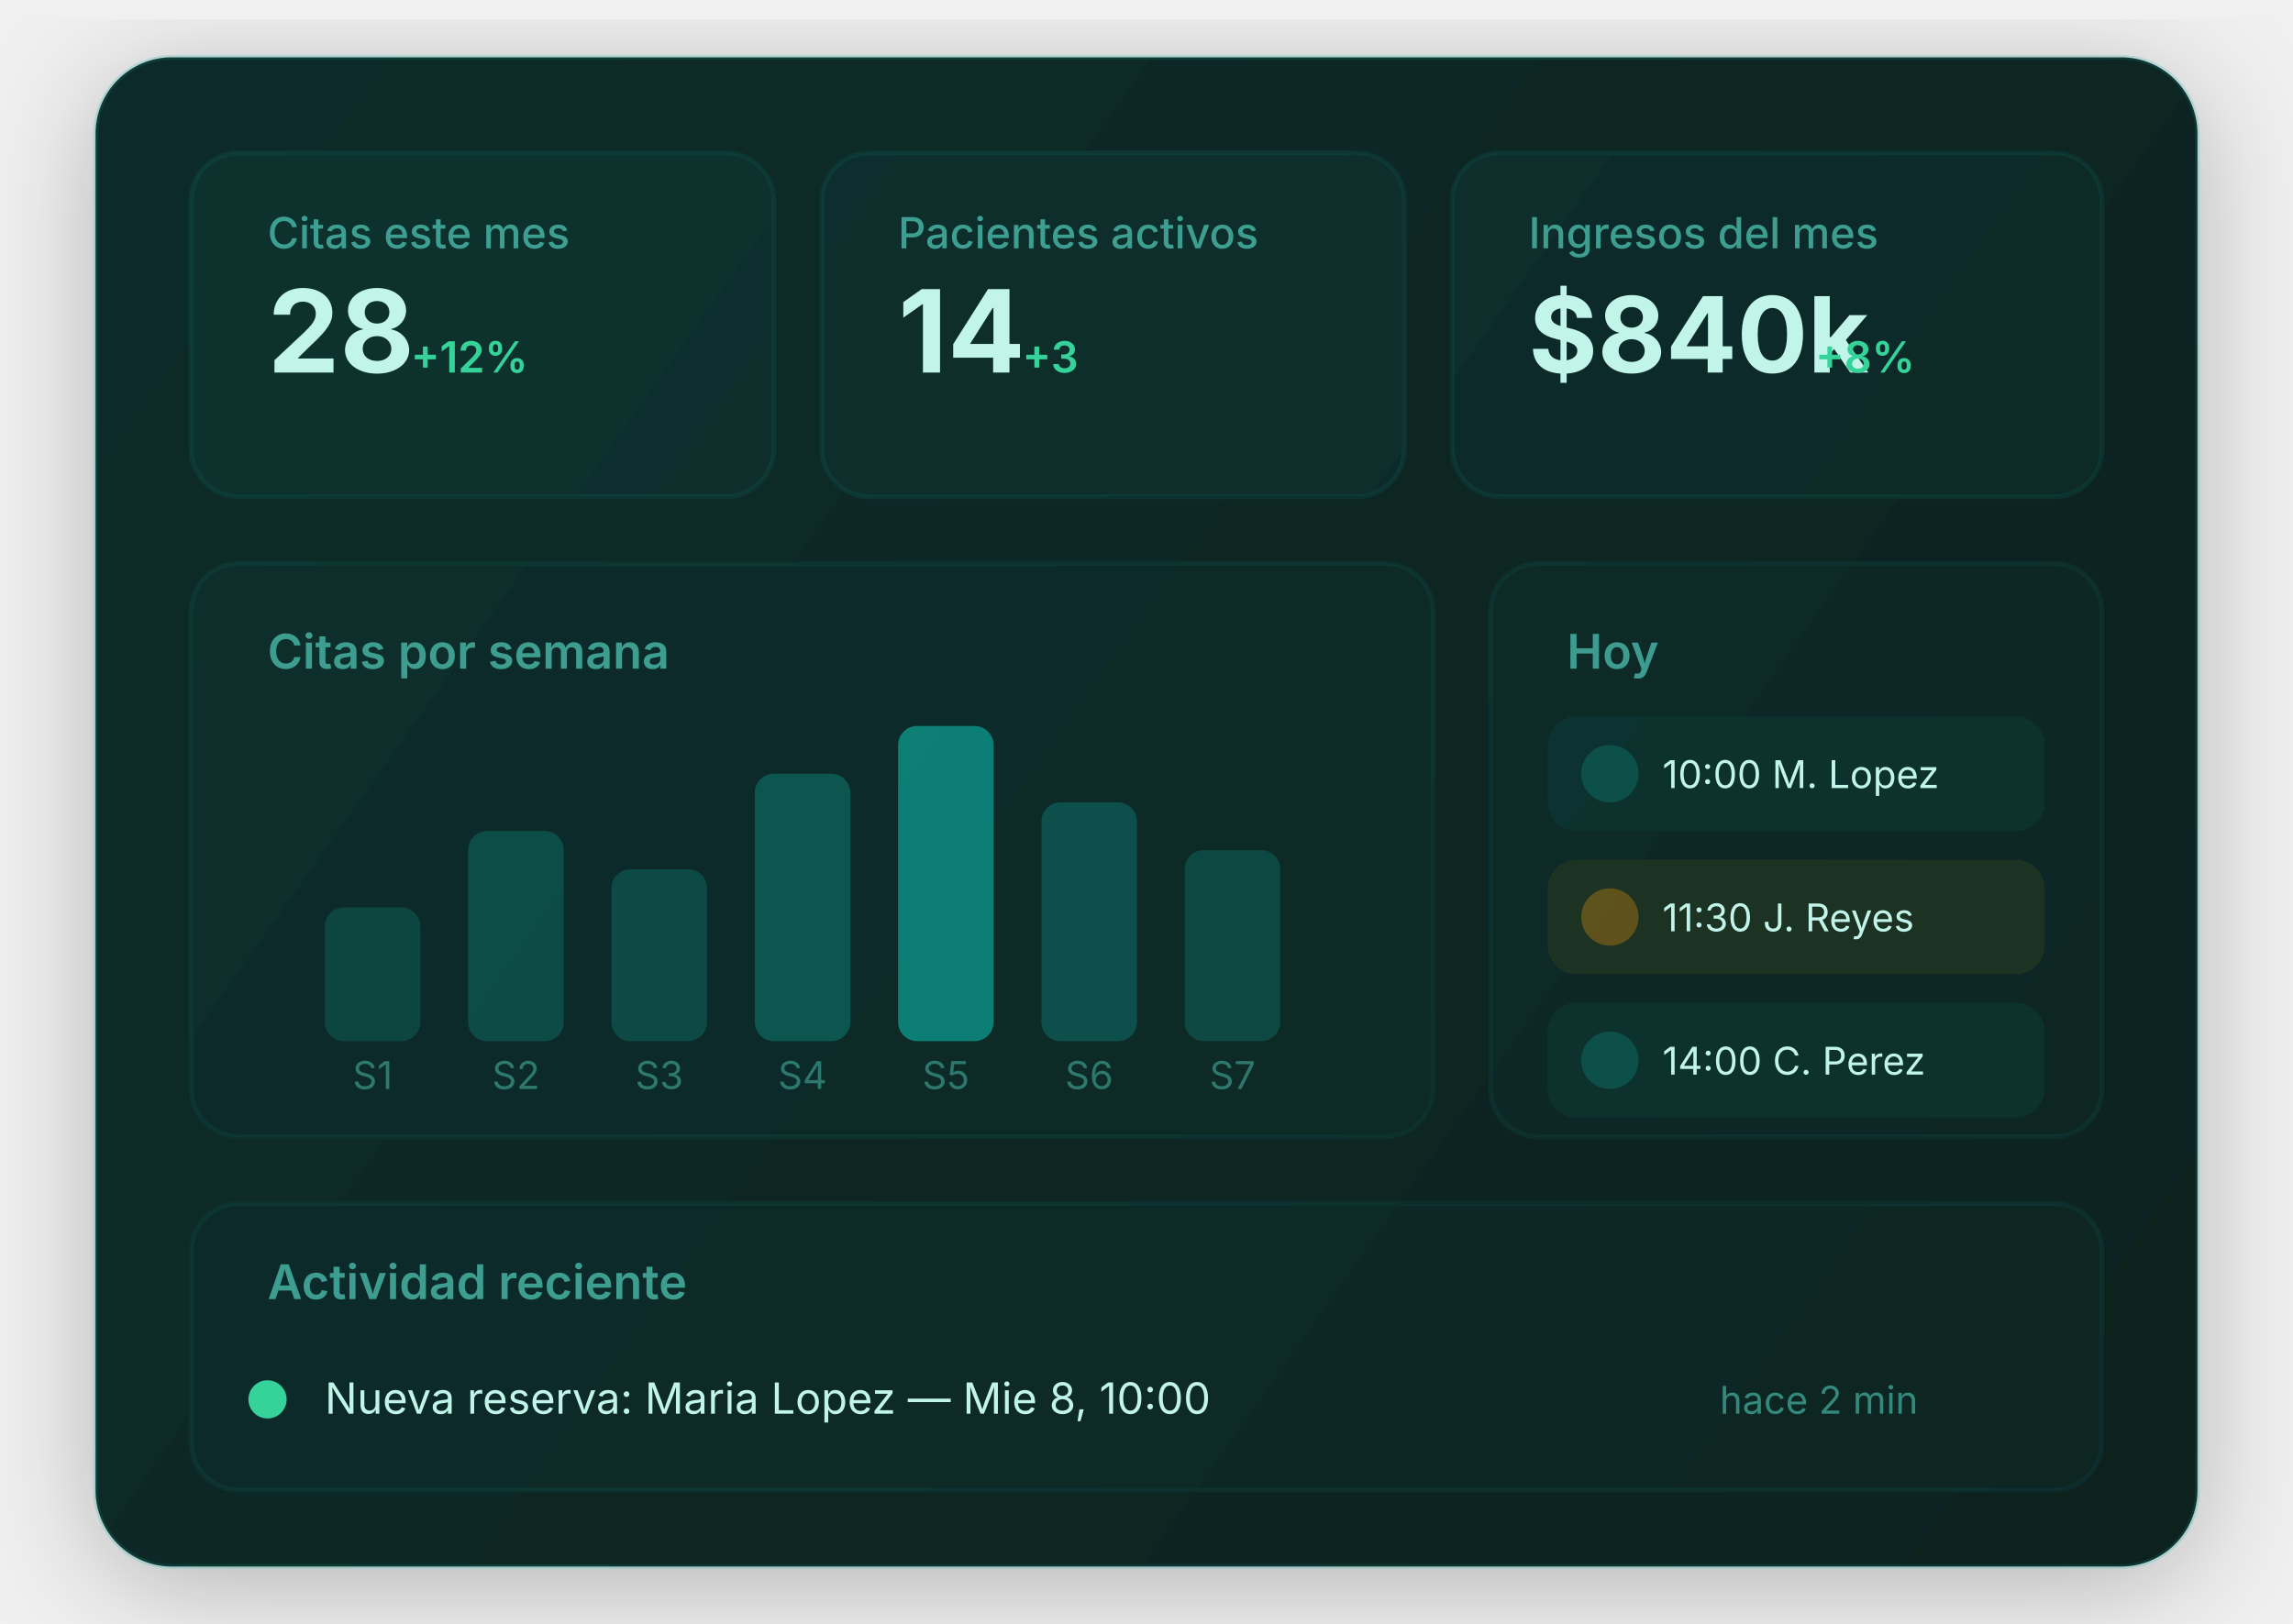
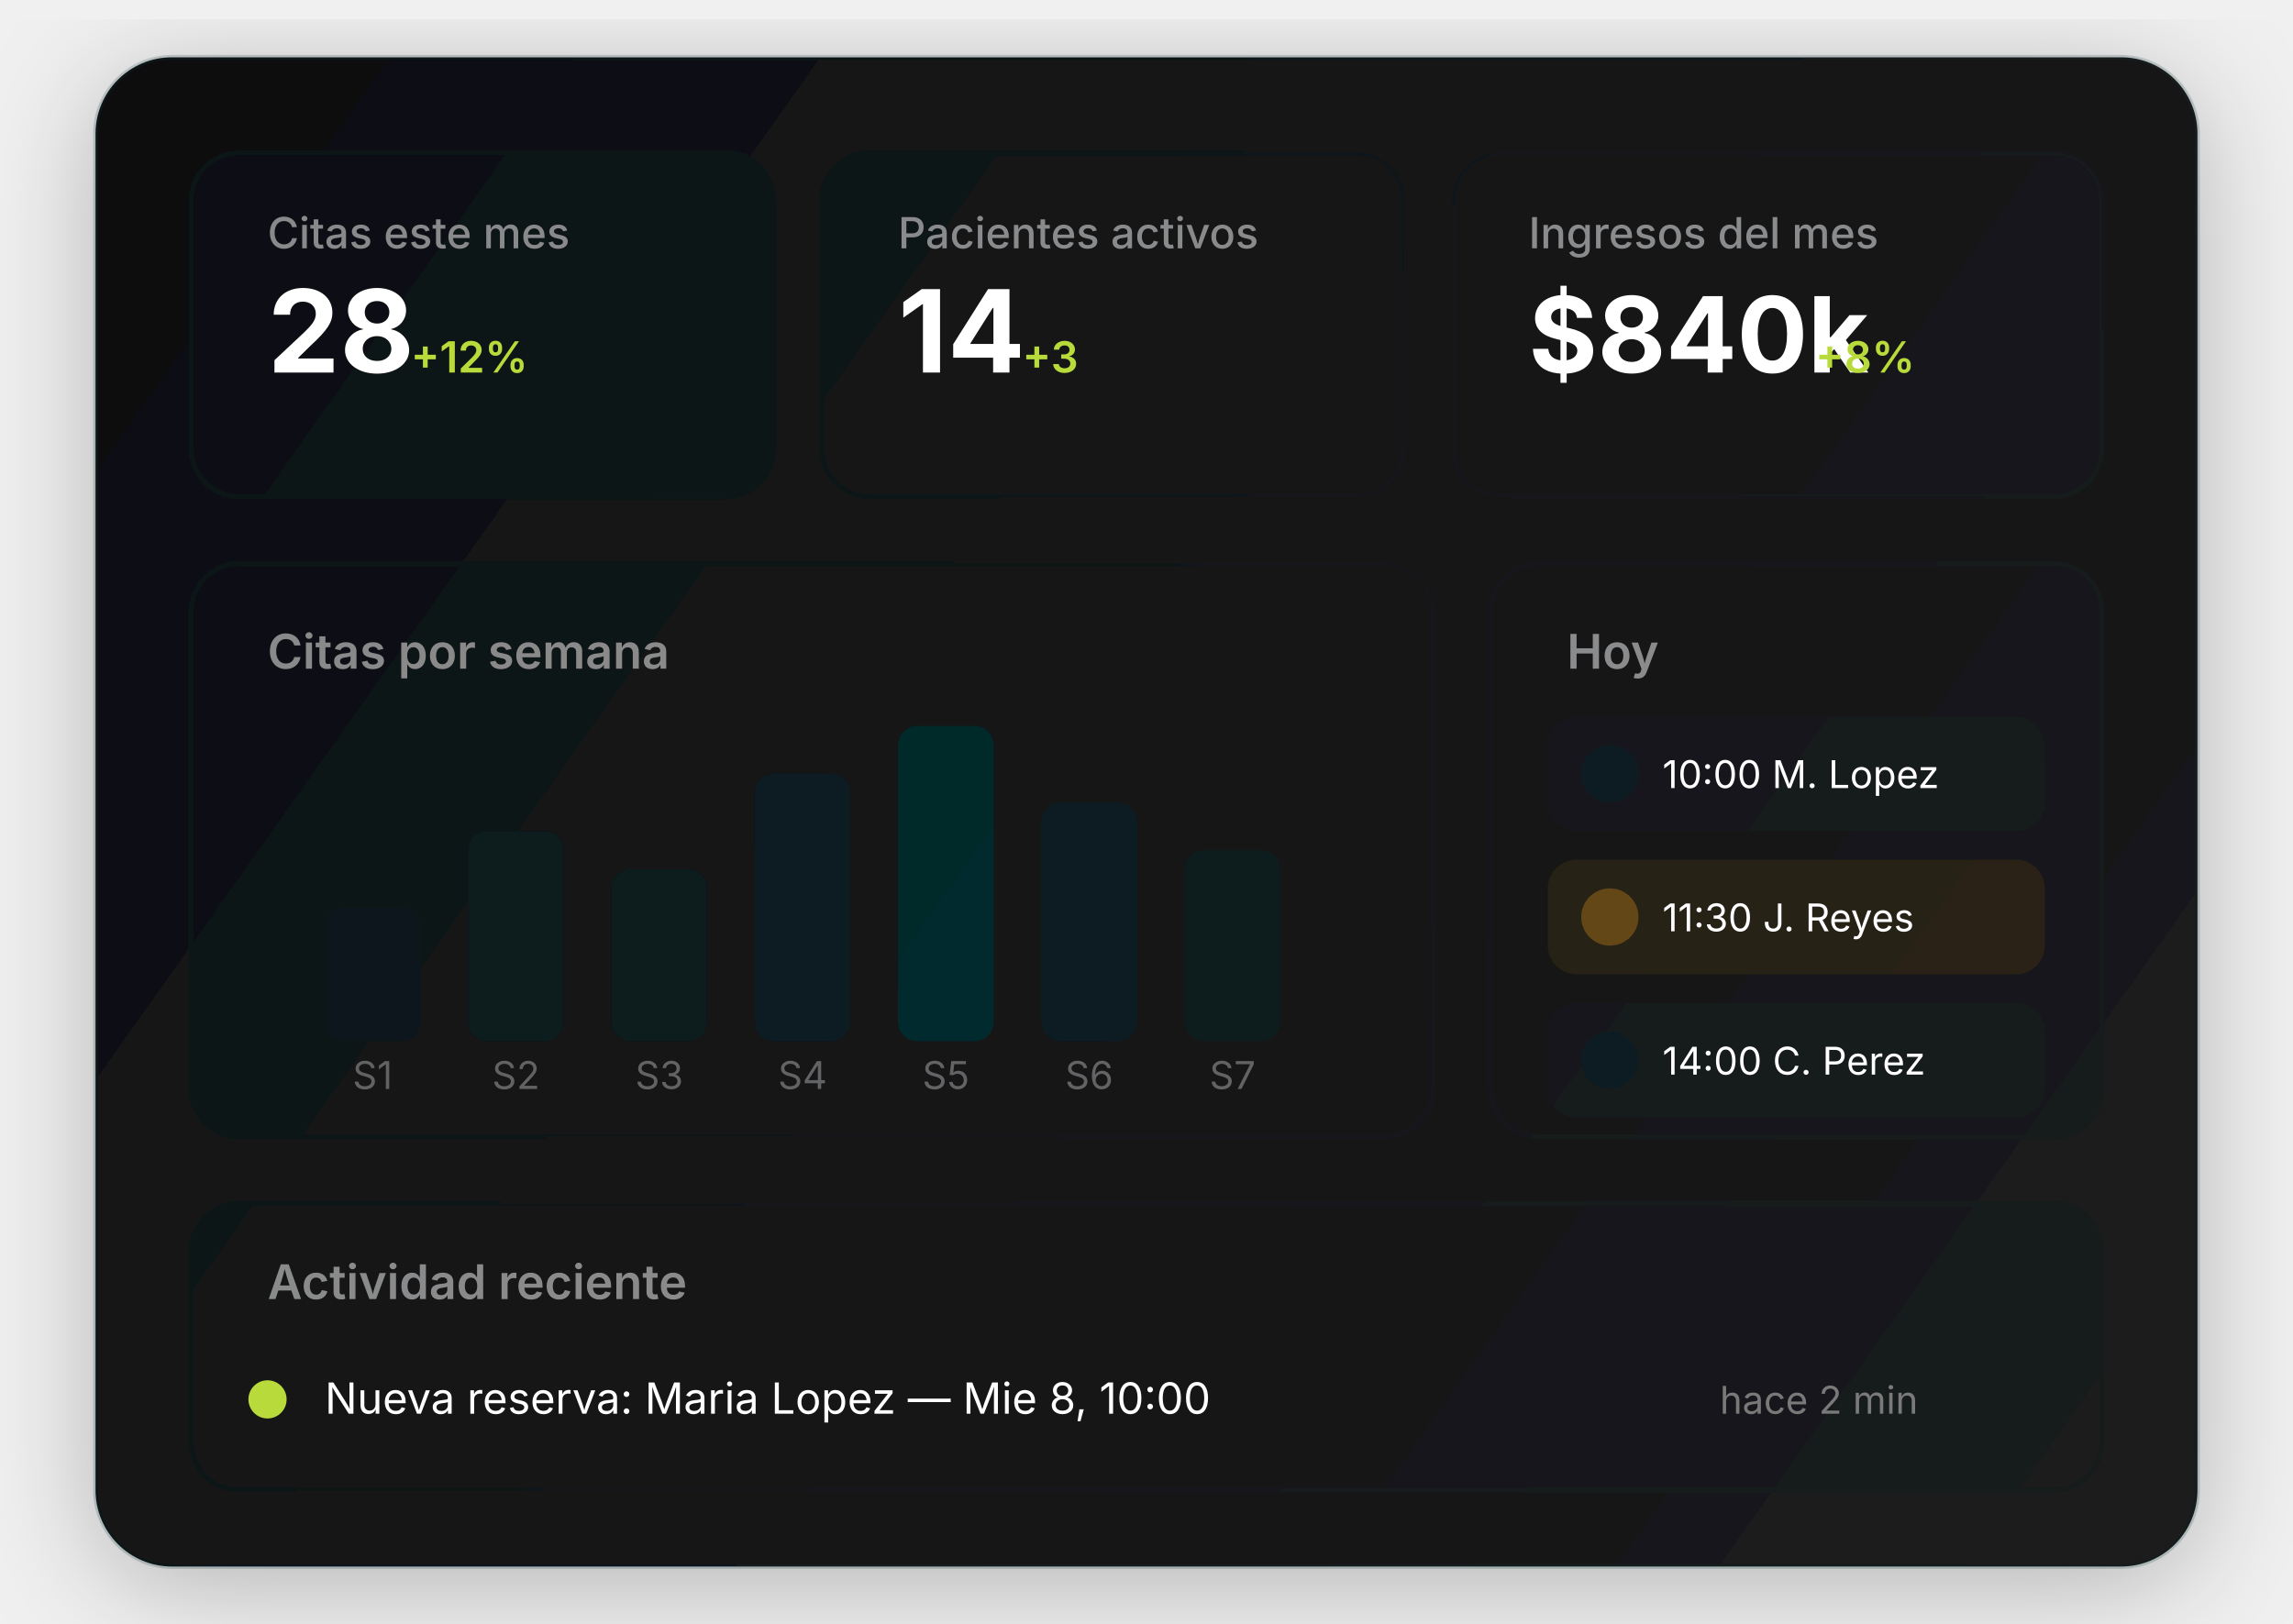
<svg xmlns="http://www.w3.org/2000/svg" width="480" height="340" viewBox="0 0 480 340" fill="none">
  <defs>
    <linearGradient id="dbg" x1="0" y1="0" x2="480" y2="340" gradientUnits="userSpaceOnUse">
-       <stop stop-color="#0f2d2a" />
-       <stop offset="1" stop-color="#0a201e" />
+       <stop stop-color="#0E0E10" />
+       <stop offset="1" stop-color="#1C1C1C" />
    </linearGradient>
    <filter id="ds">
      <feDropShadow dx="0" dy="4" stdDeviation="12" flood-color="#000" flood-opacity="0.25" />
    </filter>
  </defs>
  <g filter="url(#ds)">
-     <rect x="20" y="12" width="440" height="316" rx="16" fill="url(#dbg)" stroke="#0D9488" stroke-opacity="0.18" />
+     <rect x="20" y="12" width="440" height="316" rx="16" fill="url(#dbg)" stroke="#002E32" stroke-opacity="0.18" />
    <g font-family="Inter,system-ui,sans-serif">
-       <rect x="40" y="32" width="122" height="72" rx="10" fill="#0D9488" fill-opacity="0.06" stroke="#0D9488" stroke-opacity="0.12" />
-       <text x="56" y="52" fill="#5eead4" font-size="9" font-weight="500" opacity="0.6">Citas este mes</text>
-       <text x="56" y="78" fill="#c2f5ea" font-size="24" font-weight="700">28</text>
-       <text x="86" y="78" fill="#34d399" font-size="9" font-weight="600">+12%</text>
-       <rect x="172" y="32" width="122" height="72" rx="10" fill="#0D9488" fill-opacity="0.06" stroke="#0D9488" stroke-opacity="0.12" />
-       <text x="188" y="52" fill="#5eead4" font-size="9" font-weight="500" opacity="0.6">Pacientes activos</text>
-       <text x="188" y="78" fill="#c2f5ea" font-size="24" font-weight="700">14</text>
-       <text x="214" y="78" fill="#34d399" font-size="9" font-weight="600">+3</text>
-       <rect x="304" y="32" width="136" height="72" rx="10" fill="#0D9488" fill-opacity="0.06" stroke="#0D9488" stroke-opacity="0.12" />
-       <text x="320" y="52" fill="#5eead4" font-size="9" font-weight="500" opacity="0.6">Ingresos del mes</text>
-       <text x="320" y="78" fill="#c2f5ea" font-size="22" font-weight="700">$840k</text>
-       <text x="380" y="78" fill="#34d399" font-size="9" font-weight="600">+8%</text>
+       <rect x="40" y="32" width="122" height="72" rx="10" fill="#002E32" fill-opacity="0.06" stroke="#002E32" stroke-opacity="0.12" />
+       <text x="56" y="52" fill="#D9D9D9" font-size="9" font-weight="500" opacity="0.6">Citas este mes</text>
+       <text x="56" y="78" fill="#FFFFFF" font-size="24" font-weight="700">28</text>
+       <text x="86" y="78" fill="#B8DB3A" font-size="9" font-weight="600">+12%</text>
+       <rect x="172" y="32" width="122" height="72" rx="10" fill="#002E32" fill-opacity="0.06" stroke="#002E32" stroke-opacity="0.12" />
+       <text x="188" y="52" fill="#D9D9D9" font-size="9" font-weight="500" opacity="0.6">Pacientes activos</text>
+       <text x="188" y="78" fill="#FFFFFF" font-size="24" font-weight="700">14</text>
+       <text x="214" y="78" fill="#B8DB3A" font-size="9" font-weight="600">+3</text>
+       <rect x="304" y="32" width="136" height="72" rx="10" fill="#002E32" fill-opacity="0.06" stroke="#002E32" stroke-opacity="0.12" />
+       <text x="320" y="52" fill="#D9D9D9" font-size="9" font-weight="500" opacity="0.6">Ingresos del mes</text>
+       <text x="320" y="78" fill="#FFFFFF" font-size="22" font-weight="700">$840k</text>
+       <text x="380" y="78" fill="#B8DB3A" font-size="9" font-weight="600">+8%</text>
    </g>
-     <rect x="40" y="118" width="260" height="120" rx="10" fill="#0D9488" fill-opacity="0.04" stroke="#0D9488" stroke-opacity="0.1" />
-     <text x="56" y="140" fill="#5eead4" font-family="Inter,system-ui,sans-serif" font-size="10" font-weight="600" opacity="0.6">Citas por semana</text>
+     <rect x="40" y="118" width="260" height="120" rx="10" fill="#002E32" fill-opacity="0.04" stroke="#002E32" stroke-opacity="0.1" />
+     <text x="56" y="140" fill="#D9D9D9" font-family="Inter,system-ui,sans-serif" font-size="10" font-weight="600" opacity="0.6">Citas por semana</text>
    <g opacity="0.8">
-       <rect x="68" y="190" width="20" height="28" rx="4" fill="#0D9488" fill-opacity="0.3" />
-       <rect x="98" y="174" width="20" height="44" rx="4" fill="#0D9488" fill-opacity="0.4" />
-       <rect x="128" y="182" width="20" height="36" rx="4" fill="#0D9488" fill-opacity="0.35" />
-       <rect x="158" y="162" width="20" height="56" rx="4" fill="#0D9488" fill-opacity="0.5" />
-       <rect x="188" y="152" width="20" height="66" rx="4" fill="#0D9488" />
-       <rect x="218" y="168" width="20" height="50" rx="4" fill="#0D9488" fill-opacity="0.45" />
-       <rect x="248" y="178" width="20" height="40" rx="4" fill="#0D9488" fill-opacity="0.35" />
+       <rect x="68" y="190" width="20" height="28" rx="4" fill="#002E32" fill-opacity="0.3" />
+       <rect x="98" y="174" width="20" height="44" rx="4" fill="#002E32" fill-opacity="0.4" />
+       <rect x="128" y="182" width="20" height="36" rx="4" fill="#002E32" fill-opacity="0.35" />
+       <rect x="158" y="162" width="20" height="56" rx="4" fill="#002E32" fill-opacity="0.5" />
+       <rect x="188" y="152" width="20" height="66" rx="4" fill="#002E32" />
+       <rect x="218" y="168" width="20" height="50" rx="4" fill="#002E32" fill-opacity="0.45" />
+       <rect x="248" y="178" width="20" height="40" rx="4" fill="#002E32" fill-opacity="0.35" />
    </g>
-     <g fill="#5eead4" font-family="Inter,system-ui,sans-serif" font-size="8" opacity="0.4" text-anchor="middle">
+     <g fill="#D9D9D9" font-family="Inter,system-ui,sans-serif" font-size="8" opacity="0.4" text-anchor="middle">
      <text x="78" y="228">S1</text>
      <text x="108" y="228">S2</text>
      <text x="138" y="228">S3</text>
      <text x="168" y="228">S4</text>
      <text x="198" y="228">S5</text>
      <text x="228" y="228">S6</text>
      <text x="258" y="228">S7</text>
    </g>
-     <rect x="312" y="118" width="128" height="120" rx="10" fill="#0D9488" fill-opacity="0.04" stroke="#0D9488" stroke-opacity="0.1" />
-     <text x="328" y="140" fill="#5eead4" font-family="Inter,system-ui,sans-serif" font-size="10" font-weight="600" opacity="0.6">Hoy</text>
-     <rect x="324" y="150" width="104" height="24" rx="6" fill="#0D9488" fill-opacity="0.1" />
-     <circle cx="337" cy="162" r="6" fill="#0D9488" fill-opacity="0.3" />
-     <text x="348" y="165" fill="#c2f5ea" font-family="Inter,system-ui,sans-serif" font-size="8">10:00 M. Lopez</text>
+     <rect x="312" y="118" width="128" height="120" rx="10" fill="#002E32" fill-opacity="0.04" stroke="#002E32" stroke-opacity="0.1" />
+     <text x="328" y="140" fill="#D9D9D9" font-family="Inter,system-ui,sans-serif" font-size="10" font-weight="600" opacity="0.6">Hoy</text>
+     <rect x="324" y="150" width="104" height="24" rx="6" fill="#002E32" fill-opacity="0.1" />
+     <circle cx="337" cy="162" r="6" fill="#002E32" fill-opacity="0.3" />
+     <text x="348" y="165" fill="#FFFFFF" font-family="Inter,system-ui,sans-serif" font-size="8">10:00 M. Lopez</text>
    <rect x="324" y="180" width="104" height="24" rx="6" fill="#f59e0b" fill-opacity="0.08" />
    <circle cx="337" cy="192" r="6" fill="#f59e0b" fill-opacity="0.3" />
-     <text x="348" y="195" fill="#c2f5ea" font-family="Inter,system-ui,sans-serif" font-size="8">11:30 J. Reyes</text>
-     <rect x="324" y="210" width="104" height="24" rx="6" fill="#0D9488" fill-opacity="0.1" />
-     <circle cx="337" cy="222" r="6" fill="#0D9488" fill-opacity="0.3" />
-     <text x="348" y="225" fill="#c2f5ea" font-family="Inter,system-ui,sans-serif" font-size="8">14:00 C. Perez</text>
-     <rect x="40" y="252" width="400" height="60" rx="10" fill="#0D9488" fill-opacity="0.04" stroke="#0D9488" stroke-opacity="0.1" />
-     <text x="56" y="272" fill="#5eead4" font-family="Inter,system-ui,sans-serif" font-size="10" font-weight="600" opacity="0.6">Actividad reciente</text>
-     <circle cx="56" cy="293" r="4" fill="#34d399" />
-     <text x="68" y="296" fill="#c2f5ea" font-family="Inter,system-ui,sans-serif" font-size="9">Nueva reserva: Maria Lopez — Mie 8, 10:00</text>
-     <text x="360" y="296" fill="#5eead4" font-family="Inter,system-ui,sans-serif" font-size="8" opacity="0.5">hace 2 min</text>
+     <text x="348" y="195" fill="#FFFFFF" font-family="Inter,system-ui,sans-serif" font-size="8">11:30 J. Reyes</text>
+     <rect x="324" y="210" width="104" height="24" rx="6" fill="#002E32" fill-opacity="0.1" />
+     <circle cx="337" cy="222" r="6" fill="#002E32" fill-opacity="0.3" />
+     <text x="348" y="225" fill="#FFFFFF" font-family="Inter,system-ui,sans-serif" font-size="8">14:00 C. Perez</text>
+     <rect x="40" y="252" width="400" height="60" rx="10" fill="#002E32" fill-opacity="0.04" stroke="#002E32" stroke-opacity="0.1" />
+     <text x="56" y="272" fill="#D9D9D9" font-family="Inter,system-ui,sans-serif" font-size="10" font-weight="600" opacity="0.6">Actividad reciente</text>
+     <circle cx="56" cy="293" r="4" fill="#B8DB3A" />
+     <text x="68" y="296" fill="#FFFFFF" font-family="Inter,system-ui,sans-serif" font-size="9">Nueva reserva: Maria Lopez — Mie 8, 10:00</text>
+     <text x="360" y="296" fill="#D9D9D9" font-family="Inter,system-ui,sans-serif" font-size="8" opacity="0.5">hace 2 min</text>
  </g>
</svg>
